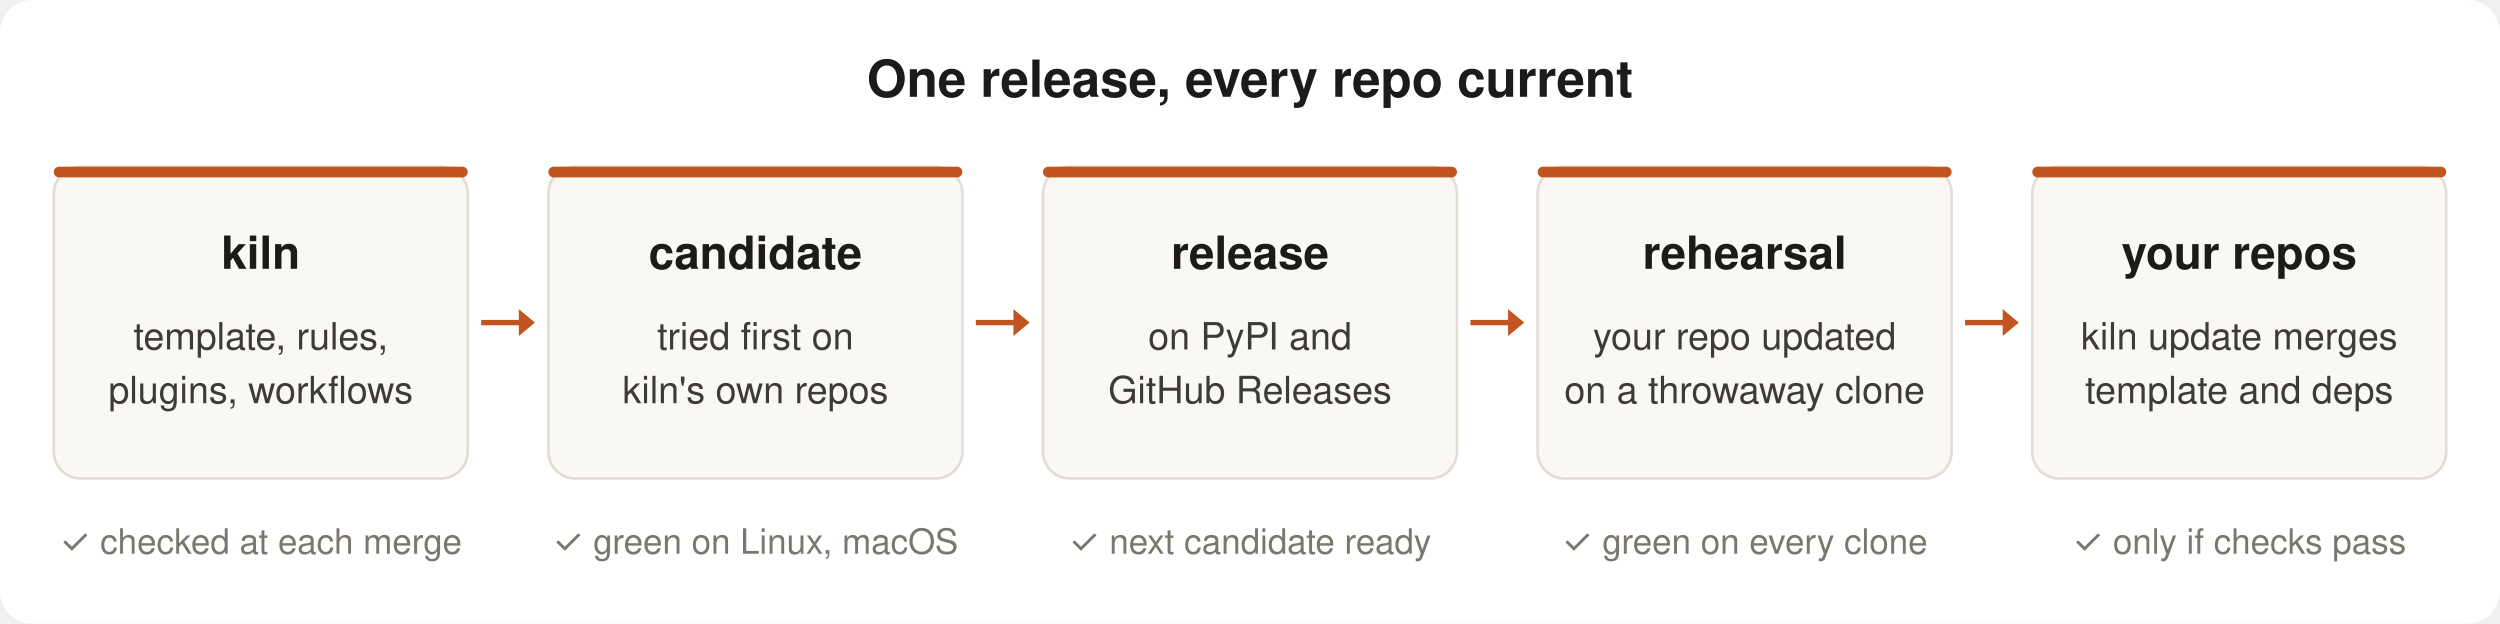
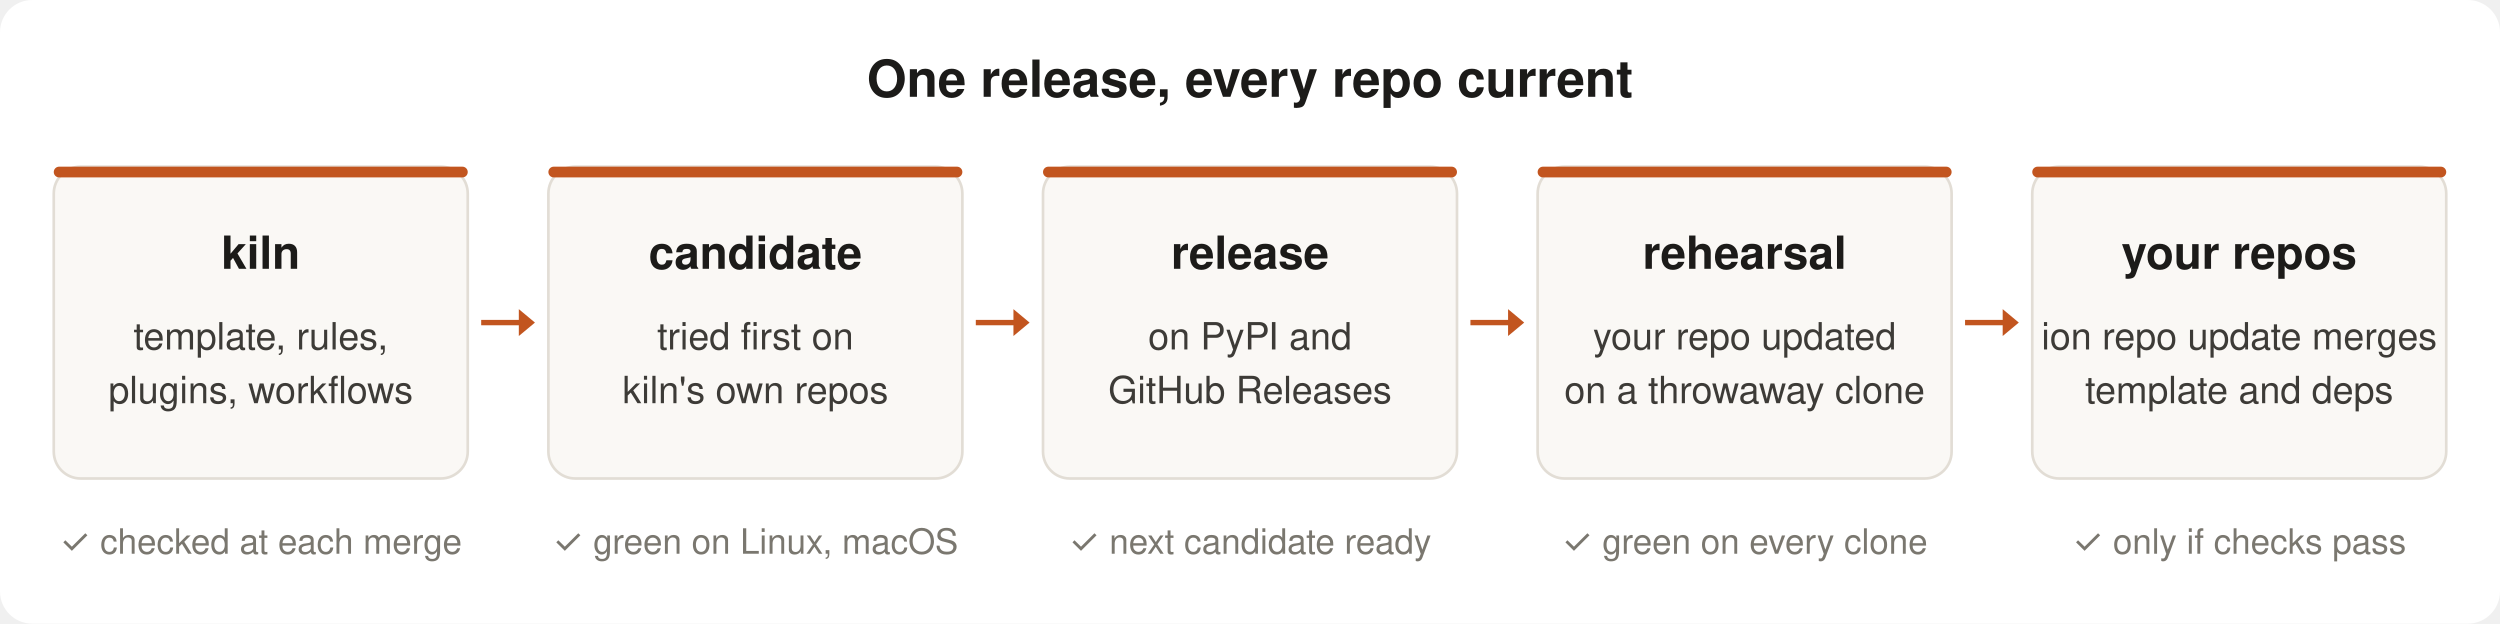
- <svg xmlns="http://www.w3.org/2000/svg" width="930" height="232" viewBox="0 0 930 232" role="img" aria-label="One kiln release, from a change checked to every repo updated: a candidate on a green CI, the release on PyPI, a rehearsal on a clone of each repo, then kiln update in each repo">
+ <svg xmlns="http://www.w3.org/2000/svg" width="930" height="232" viewBox="0 0 930 232" role="img" aria-label="One ion-repo release, from a change checked to every repo updated: a candidate on a green CI, the release on PyPI, a rehearsal on a clone of each repo, then ion repo update in each repo">
  <rect width="100%" height="100%" rx="12" fill="#ffffff" />
  <g font-family="-apple-system,BlinkMacSystemFont,'Segoe UI',Helvetica,Arial,sans-serif" text-anchor="middle">
    <text x="465" y="36" font-size="19" font-weight="600" fill="#1c1b19">One release, every repo current</text>
    <rect x="20" y="62" width="154" height="116" rx="10" fill="#faf8f5" stroke="#e2ddd5" />
    <rect x="20" y="62" width="154" height="4" rx="2" fill="#c2551f" />
    <text x="97" y="100" font-size="17" font-weight="600" fill="#1c1b19">kiln</text>
    <text x="97" y="130" font-size="14" fill="#3d3b37">template, rules,</text>
    <text x="97" y="150" font-size="14" fill="#3d3b37">plugins, workflows</text>
    <text x="97" y="206" font-size="13" fill="#7a776f">✓ checked at each merge</text>
    <line x1="179" y1="120" x2="194" y2="120" stroke="#c2551f" stroke-width="2" />
    <path d="M193,115 L199,120 L193,125 Z" fill="#c2551f" />
    <rect x="204" y="62" width="154" height="116" rx="10" fill="#faf8f5" stroke="#e2ddd5" />
    <rect x="204" y="62" width="154" height="4" rx="2" fill="#c2551f" />
    <text x="281" y="100" font-size="17" font-weight="600" fill="#1c1b19">candidate</text>
    <text x="281" y="130" font-size="14" fill="#3d3b37">tried first on</text>
    <text x="281" y="150" font-size="14" fill="#3d3b37">kiln's own repos</text>
    <text x="281" y="206" font-size="13" fill="#7a776f">✓ green on Linux, macOS</text>
    <line x1="363" y1="120" x2="378" y2="120" stroke="#c2551f" stroke-width="2" />
    <path d="M377,115 L383,120 L377,125 Z" fill="#c2551f" />
    <rect x="388" y="62" width="154" height="116" rx="10" fill="#faf8f5" stroke="#e2ddd5" />
    <rect x="388" y="62" width="154" height="4" rx="2" fill="#c2551f" />
    <text x="465" y="100" font-size="17" font-weight="600" fill="#1c1b19">release</text>
    <text x="465" y="130" font-size="14" fill="#3d3b37">on PyPI and</text>
    <text x="465" y="150" font-size="14" fill="#3d3b37">GitHub Releases</text>
    <text x="465" y="206" font-size="13" fill="#7a776f">✓ next candidate ready</text>
    <line x1="547" y1="120" x2="562" y2="120" stroke="#c2551f" stroke-width="2" />
    <path d="M561,115 L567,120 L561,125 Z" fill="#c2551f" />
    <rect x="572" y="62" width="154" height="116" rx="10" fill="#faf8f5" stroke="#e2ddd5" />
    <rect x="572" y="62" width="154" height="4" rx="2" fill="#c2551f" />
    <text x="649" y="100" font-size="17" font-weight="600" fill="#1c1b19">rehearsal</text>
    <text x="649" y="130" font-size="14" fill="#3d3b37">your repo updated</text>
    <text x="649" y="150" font-size="14" fill="#3d3b37">on a throwaway clone</text>
    <text x="649" y="206" font-size="13" fill="#7a776f">✓ green on every clone</text>
    <line x1="731" y1="120" x2="746" y2="120" stroke="#c2551f" stroke-width="2" />
    <path d="M745,115 L751,120 L745,125 Z" fill="#c2551f" />
    <rect x="756" y="62" width="154" height="116" rx="10" fill="#faf8f5" stroke="#e2ddd5" />
    <rect x="756" y="62" width="154" height="4" rx="2" fill="#c2551f" />
    <text x="833" y="100" font-size="17" font-weight="600" fill="#1c1b19">your repos</text>
-     <text x="833" y="130" font-size="14" fill="#3d3b37">kiln update merges</text>
+     <text x="833" y="130" font-size="14" fill="#3d3b37">ion repo update merges</text>
    <text x="833" y="150" font-size="14" fill="#3d3b37">template and deps</text>
    <text x="833" y="206" font-size="13" fill="#7a776f">✓ only if checks pass</text>
  </g>
</svg>
